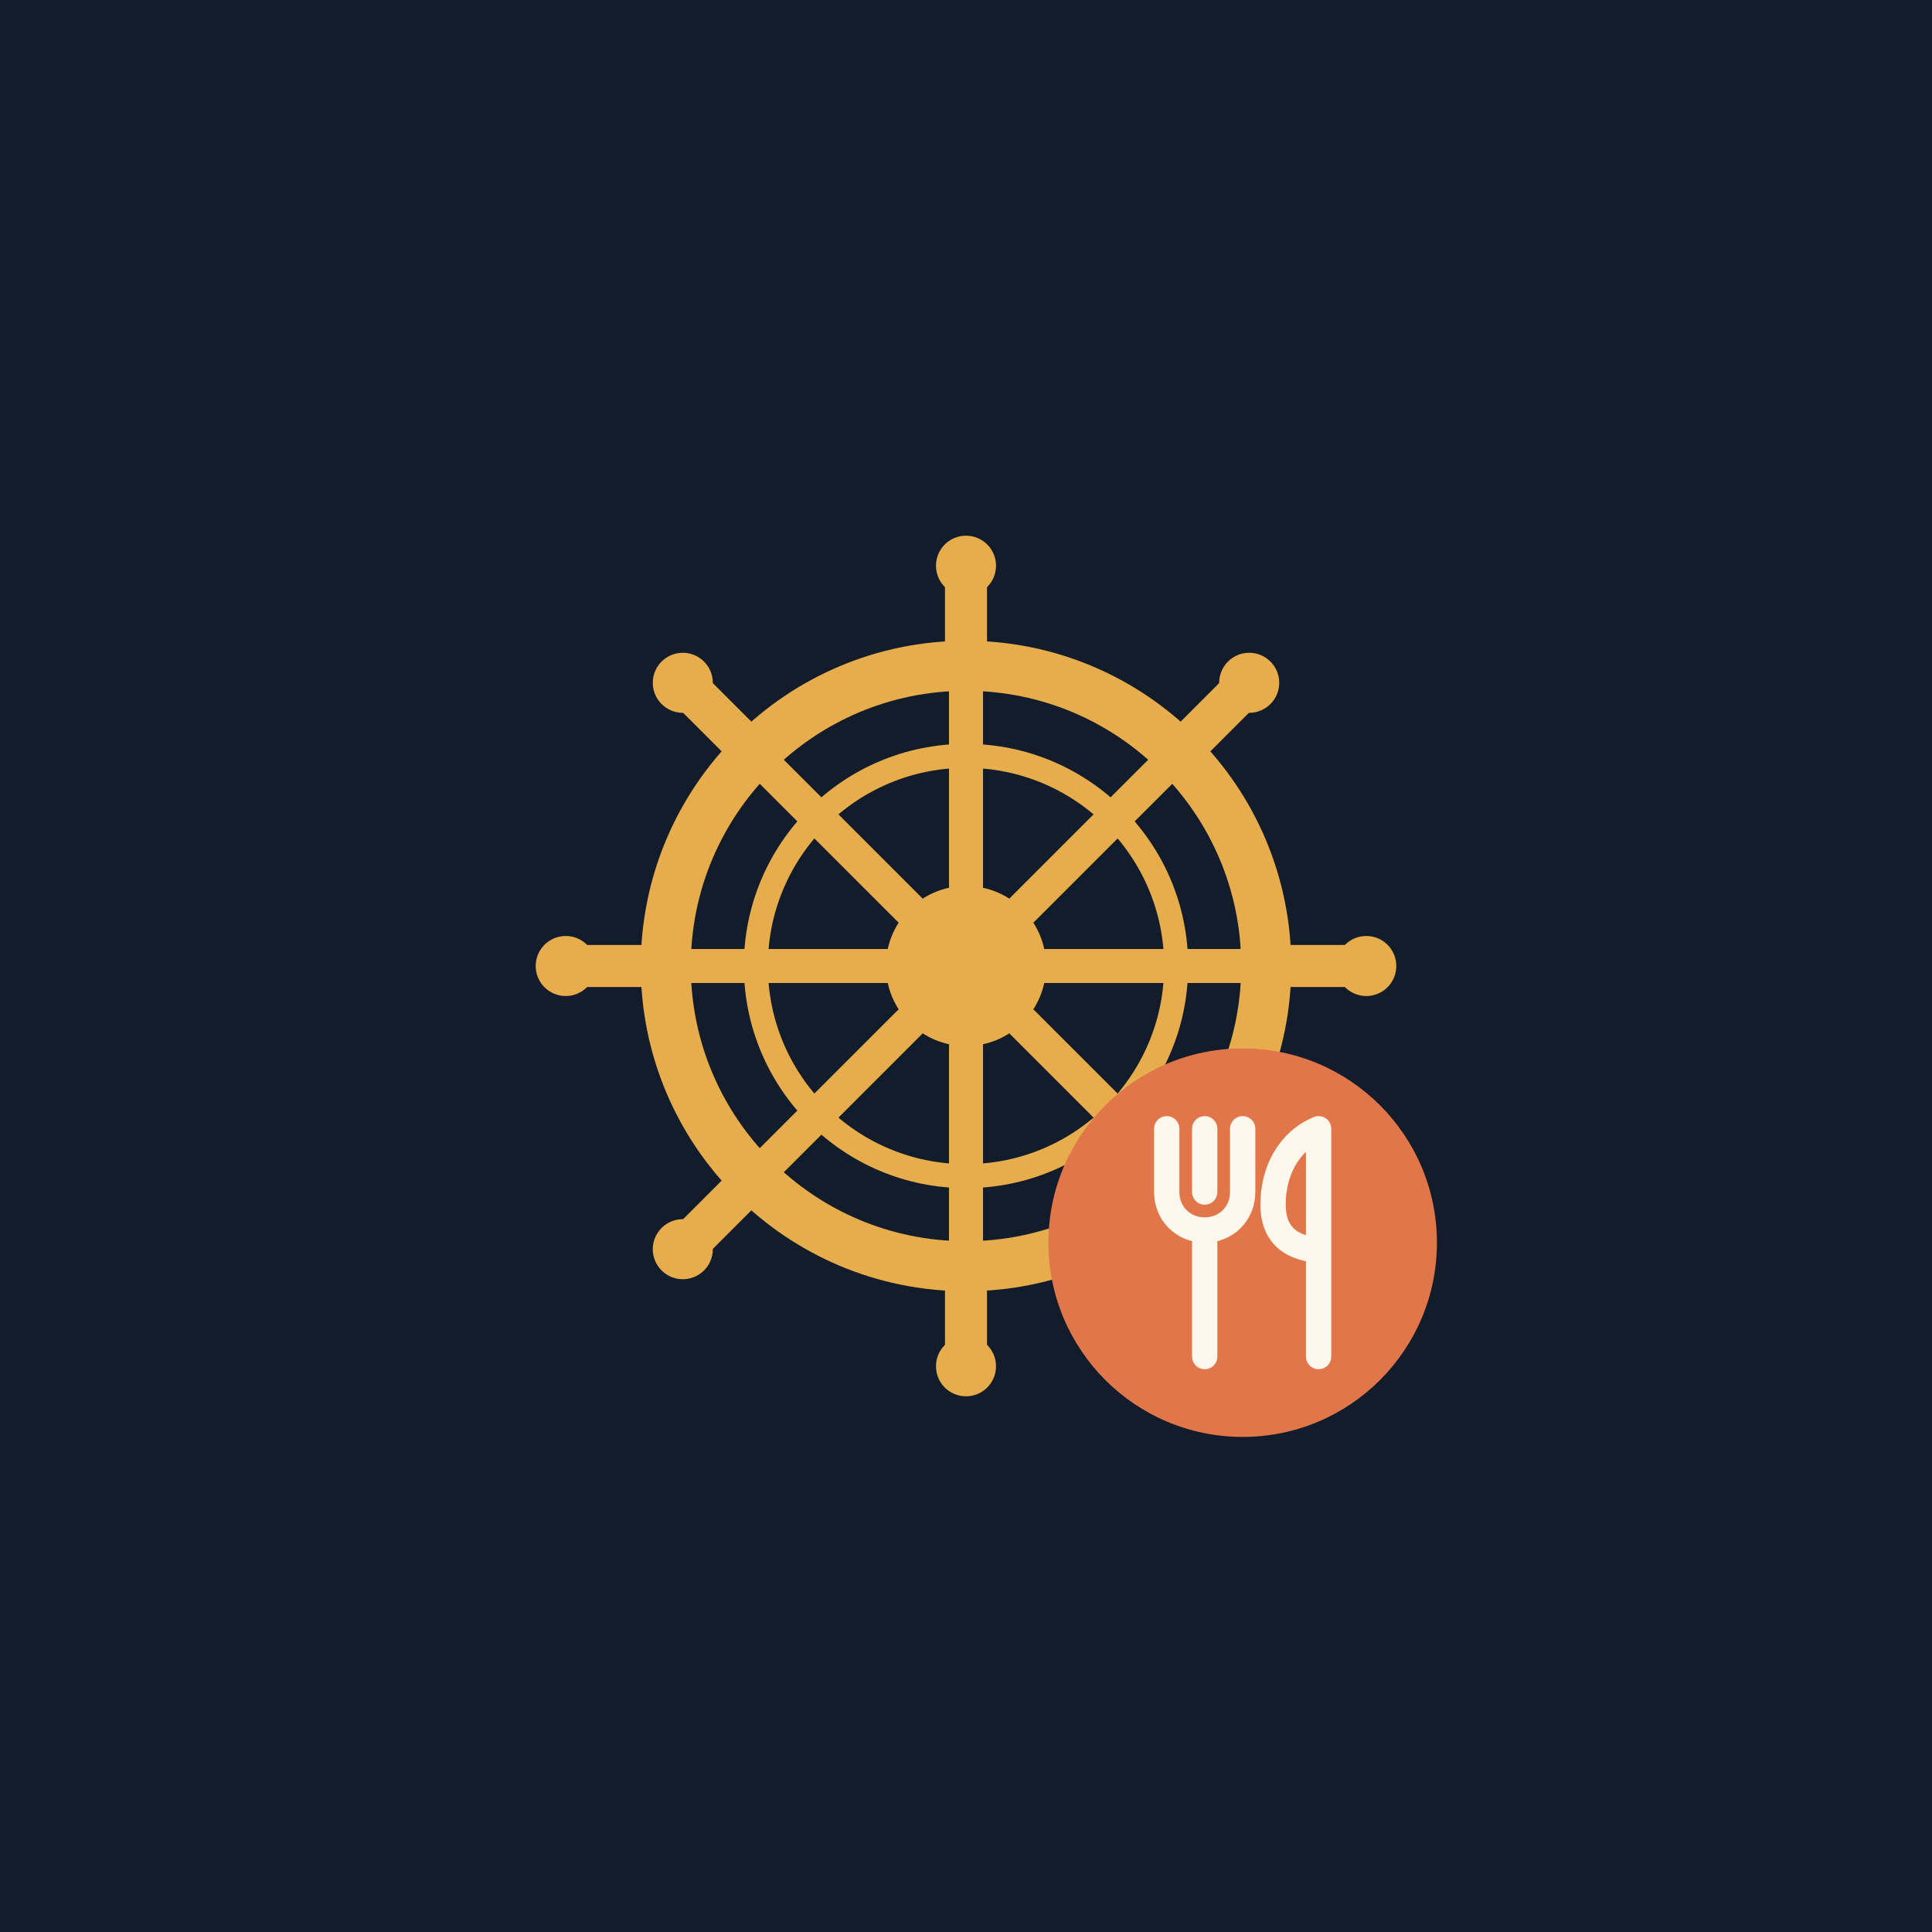
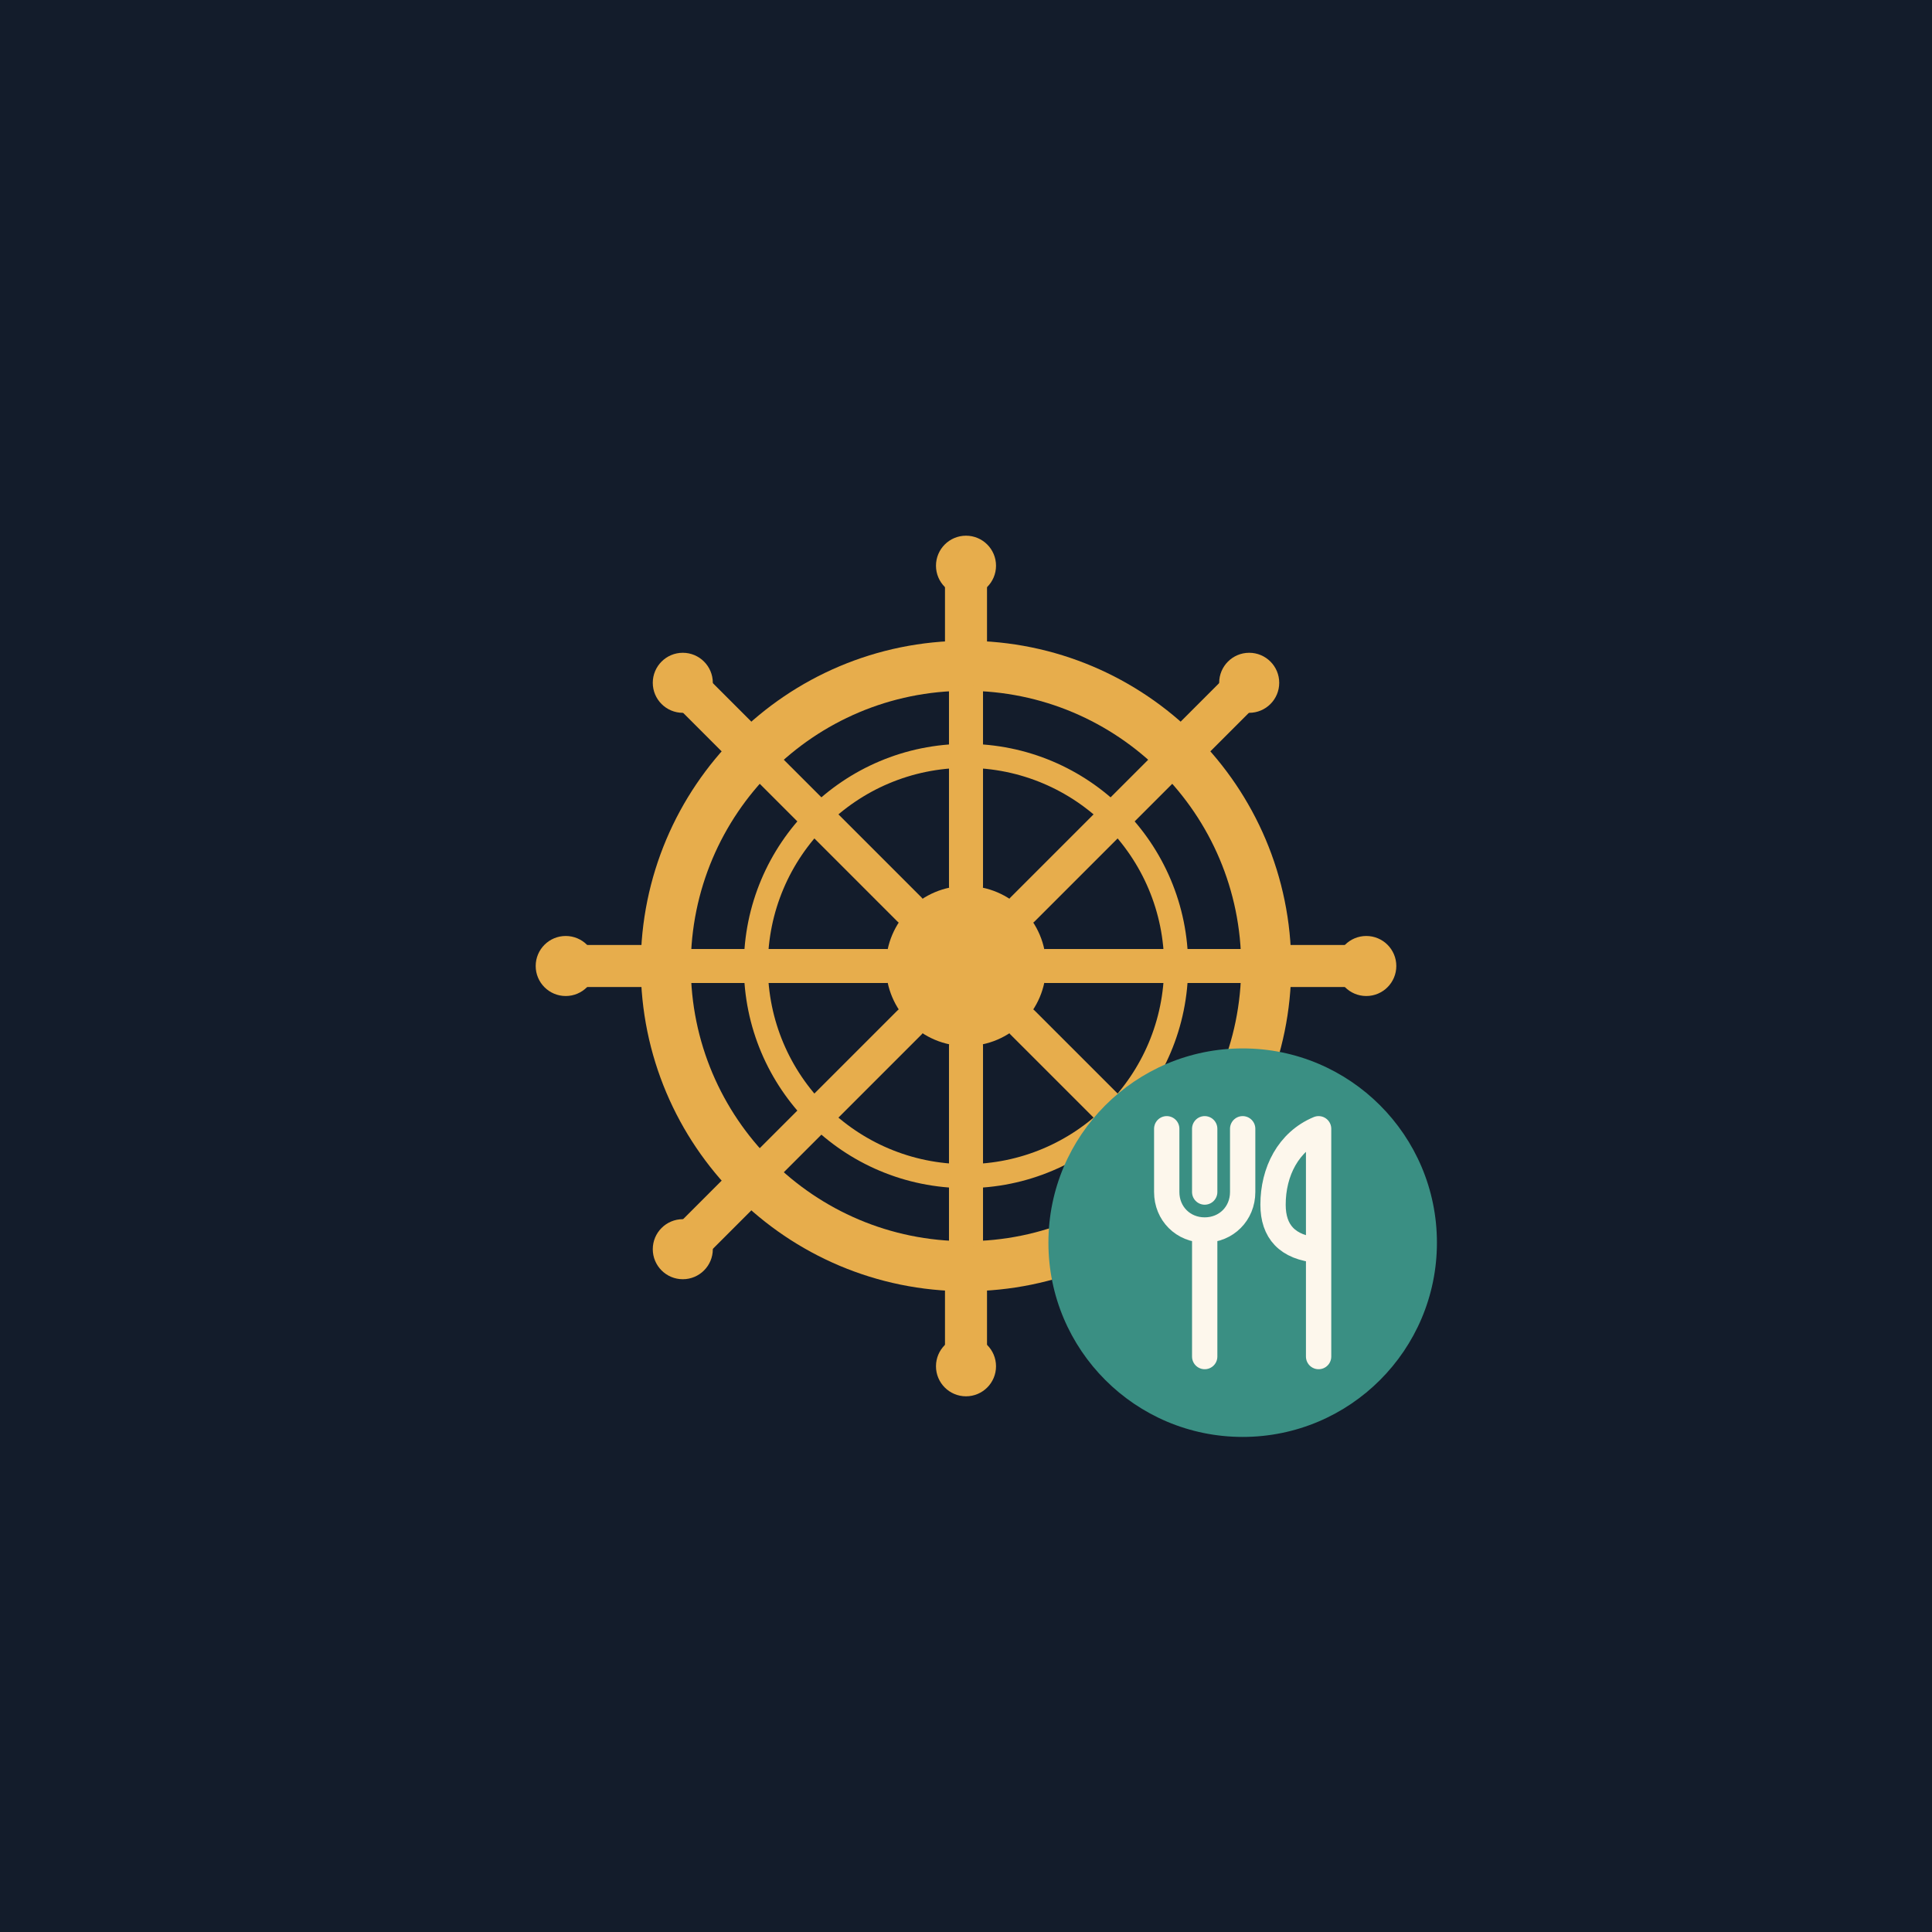
<svg xmlns="http://www.w3.org/2000/svg" width="512" height="512" viewBox="0 0 512 512" role="img" aria-label="MenuCaptain">
  <rect width="512" height="512" fill="#131c2b" />
  <g transform="translate(256,256) scale(0.78) translate(-256,-256)">
    <g transform="translate(256,256) scale(3.4)" fill="none" stroke="#e7ad4c" stroke-linecap="round">
      <circle r="30" stroke-width="5" />
      <circle r="21" stroke-width="2.4" />
      <path d="M8 0 L30 0 M5.66 5.66 L21.2 21.2 M0 8 L0 30 M-5.66 5.66 L-21.2 21.2 M-8 0 L-30 0 M-5.66 -5.66 L-21.2 -21.2 M0 -8 L0 -30 M5.66 -5.66 L21.2 -21.2" stroke-width="3.4" />
      <path d="M30 0 L38 0 M21.2 21.2 L26.9 26.9 M0 30 L0 38 M-21.2 21.2 L-26.9 26.9 M-30 0 L-38 0 M-21.2 -21.2 L-26.9 -26.9 M0 -30 L0 -38 M21.2 -21.2 L26.9 -26.9" stroke-width="4.2" />
      <g fill="#e7ad4c" stroke="none">
        <circle cx="40" cy="0" r="3" />
        <circle cx="28.3" cy="28.3" r="3" />
        <circle cx="0" cy="40" r="3" />
        <circle cx="-28.3" cy="28.3" r="3" />
        <circle cx="-40" cy="0" r="3" />
        <circle cx="-28.3" cy="-28.3" r="3" />
        <circle cx="0" cy="-40" r="3" />
        <circle cx="28.3" cy="-28.3" r="3" />
      </g>
      <circle r="8" fill="#e7ad4c" stroke="none" />
    </g>
-     <circle cx="350" cy="350" r="66" fill="#e0764a" />
+     <circle cx="350" cy="350" r="66" fill="#3a8f83" />
    <g transform="translate(350,350) scale(4.3) translate(-12,-12)" fill="none" stroke="#fdf7ec" stroke-width="2" stroke-linecap="round" stroke-linejoin="round">
      <path d="M6 3v5M9 3v5M12 3v5M6 8c0 1.7 1.3 3 3 3s3-1.3 3-3M9 11v10" />
      <path d="M18 21V3c-2.4 1-3.6 3.4-3.6 6 0 2.1 1.1 3.4 3.6 3.6" />
    </g>
  </g>
</svg>
